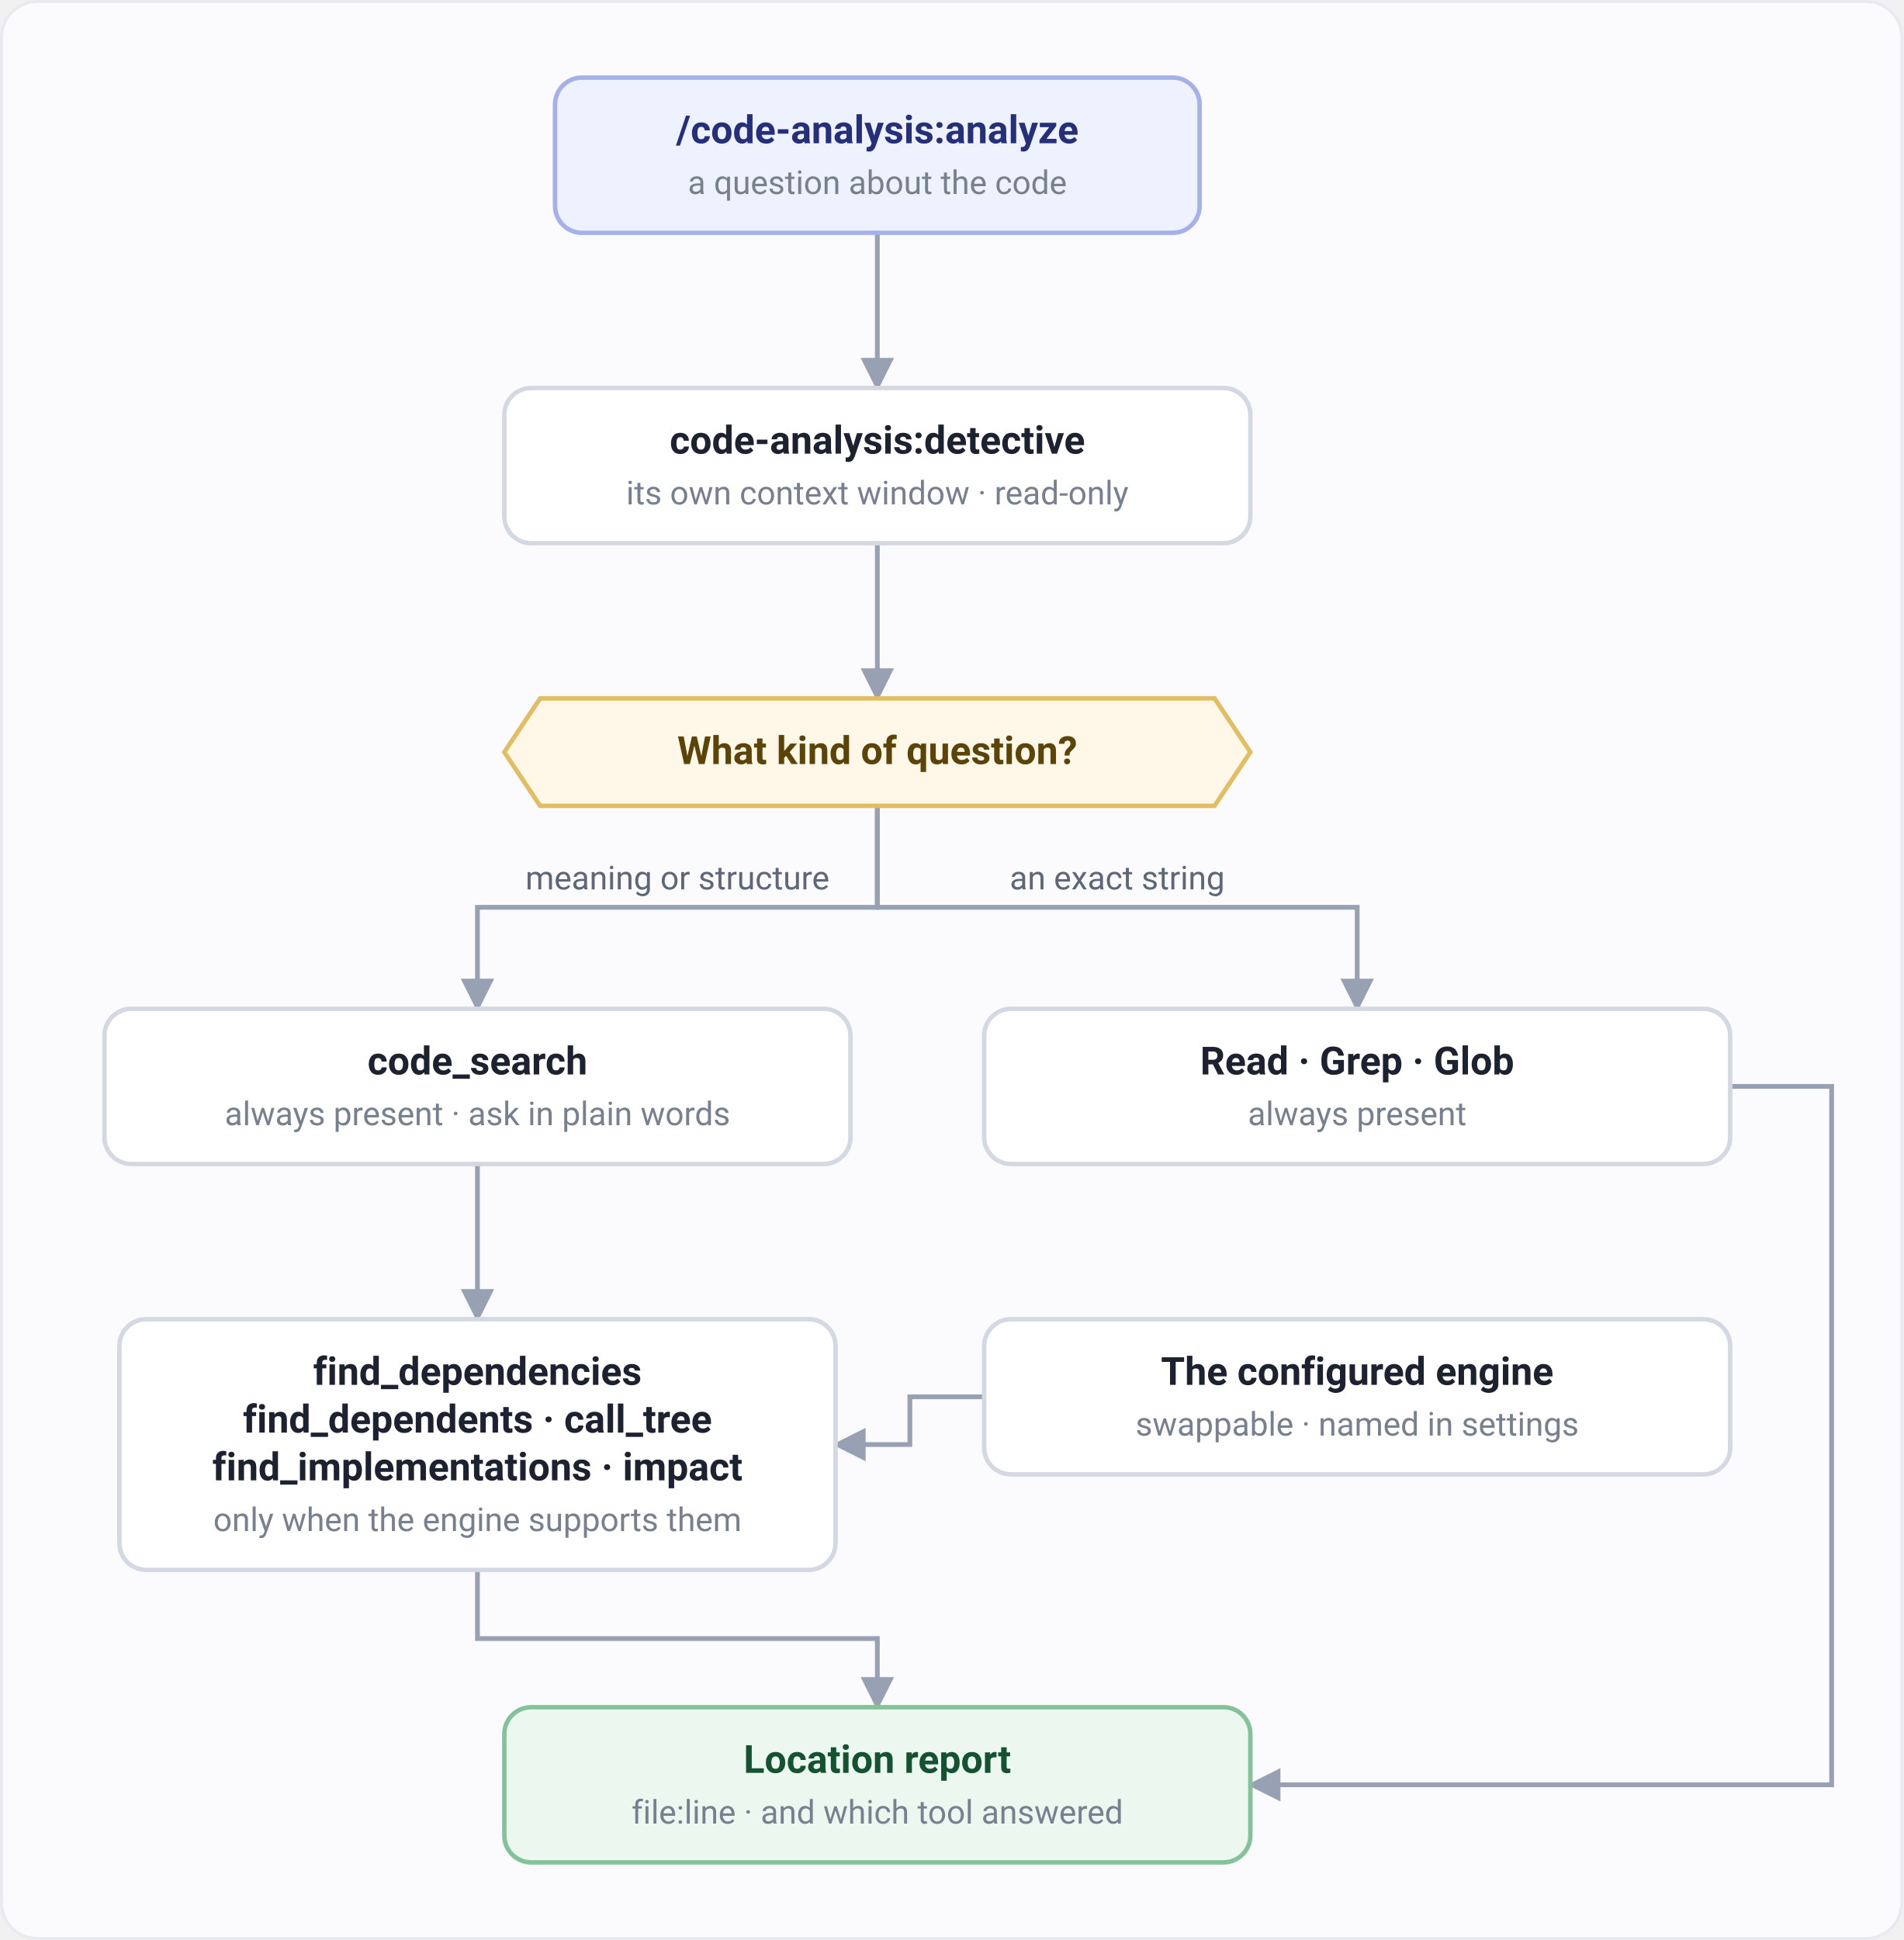
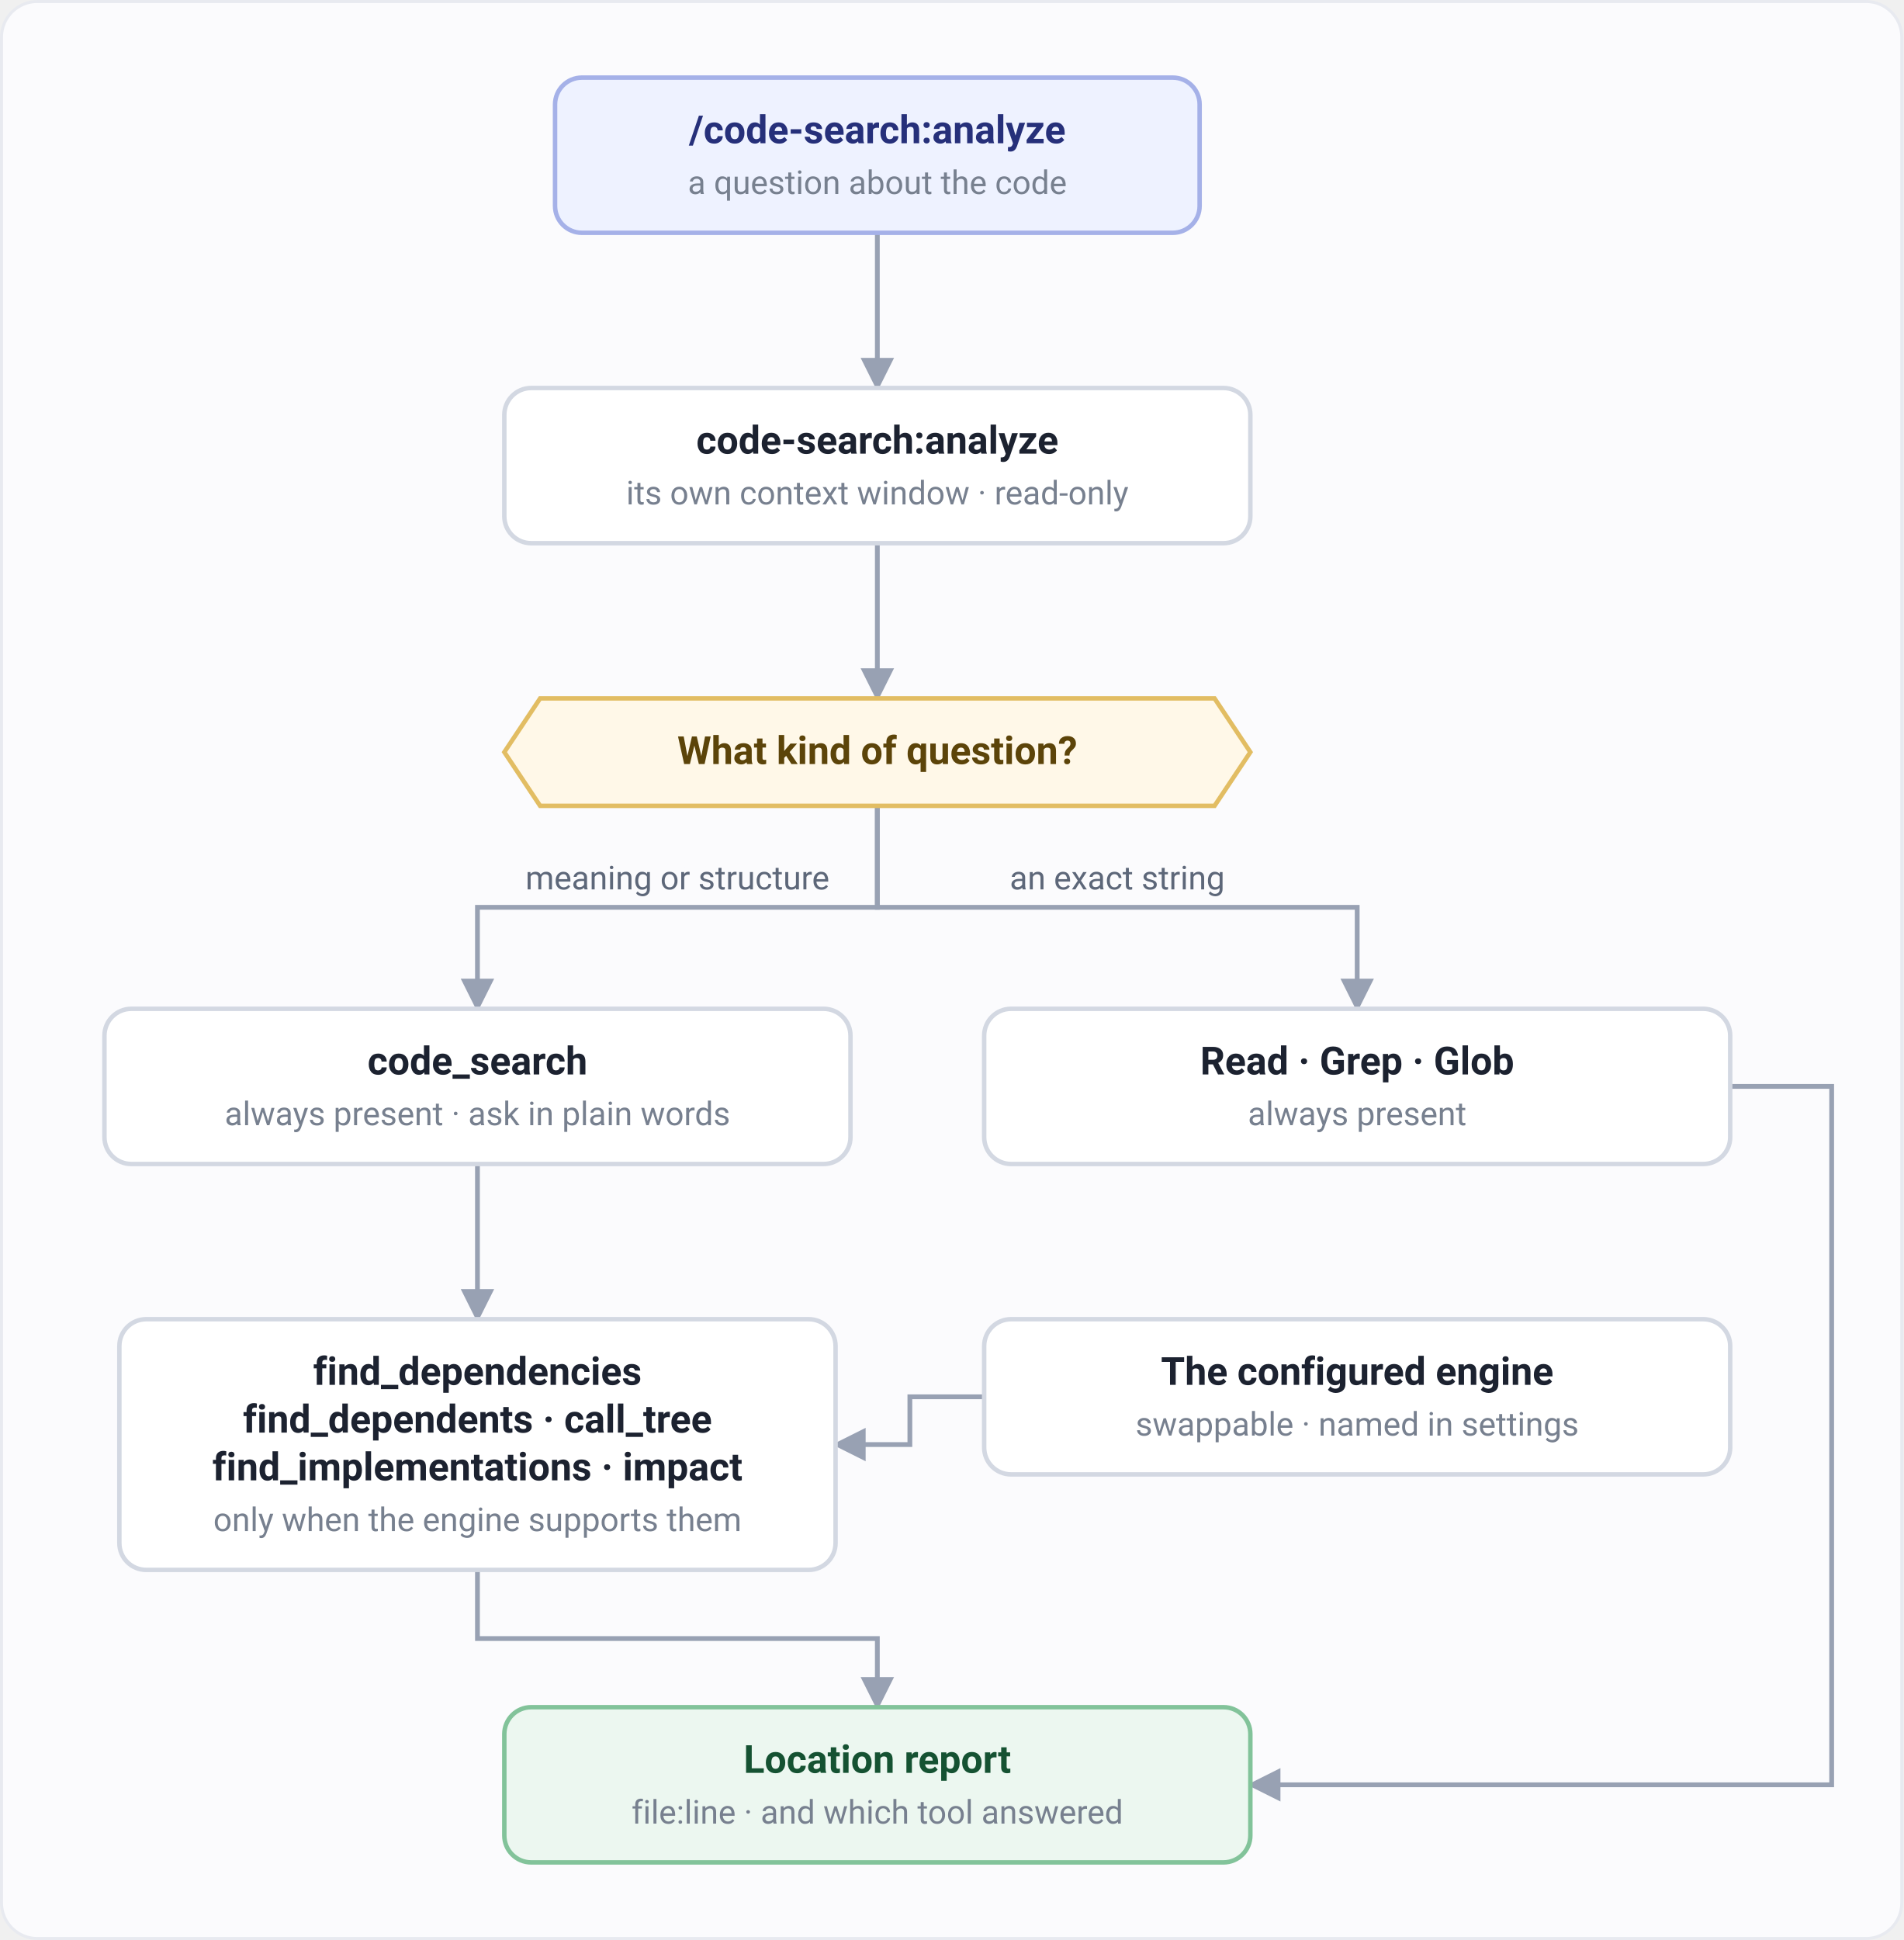
- <svg xmlns="http://www.w3.org/2000/svg" viewBox="0 0 637.8 650" width="637.8" height="650" role="img" aria-label="How /code-analysis:analyze routes a question, and why a structural tool is sometimes absent">
+ <svg xmlns="http://www.w3.org/2000/svg" viewBox="0 0 637.8 650" width="637.8" height="650" role="img" aria-label="How /code-search:analyze routes a question, and why a structural tool is sometimes absent">
  <defs>
    <marker id="arw" viewBox="0 0 10 10" refX="9" refY="5" markerWidth="7" markerHeight="7" orient="auto-start-reverse">
      <path d="M 0 0 L 10 5 L 0 10 z" fill="#98a1b3" />
    </marker>
  </defs>
  <rect x="0.5" y="0.5" width="636.8" height="649" rx="12" fill="#fbfbfd" stroke="#e8eaf0" />
  <path d="M 294 78 L 294 130" fill="none" stroke="#98a1b3" stroke-width="1.6" marker-end="url(#arw)" />
  <path d="M 294 182 L 294 234" fill="none" stroke="#98a1b3" stroke-width="1.6" marker-end="url(#arw)" />
  <path d="M 294 270 L 294 304 L 160 304 L 160 338" fill="none" stroke="#98a1b3" stroke-width="1.6" marker-end="url(#arw)" />
  <text x="227" y="298" font-family="ui-sans-serif, -apple-system, Segoe UI, Roboto, Helvetica, Arial, sans-serif" font-size="11" fill="#5d6779" text-anchor="middle" paint-order="stroke" stroke="#fbfbfd" stroke-width="3.5" stroke-linejoin="round">meaning or structure</text>
  <path d="M 294 270 L 294 304 L 454.8 304 L 454.8 338" fill="none" stroke="#98a1b3" stroke-width="1.6" marker-end="url(#arw)" />
  <text x="374.4" y="298" font-family="ui-sans-serif, -apple-system, Segoe UI, Roboto, Helvetica, Arial, sans-serif" font-size="11" fill="#5d6779" text-anchor="middle" paint-order="stroke" stroke="#fbfbfd" stroke-width="3.5" stroke-linejoin="round">an exact string</text>
  <path d="M 160 390 L 160 442" fill="none" stroke="#98a1b3" stroke-width="1.6" marker-end="url(#arw)" />
  <path d="M 329.8 468 L 304.9 468 L 304.9 484 L 280 484" fill="none" stroke="#98a1b3" stroke-width="1.6" marker-end="url(#arw)" />
  <path d="M 160 526 L 160 549 L 294 549 L 294 572" fill="none" stroke="#98a1b3" stroke-width="1.6" marker-end="url(#arw)" />
  <path d="M 579.8 364 L 613.8 364 L 613.8 598 L 419 598" fill="none" stroke="#98a1b3" stroke-width="1.6" marker-end="url(#arw)" />
  <rect x="186" y="26" width="216" height="52" rx="9" fill="#eef2ff" stroke="#a5b1e8" stroke-width="1.5" />
-   <text x="294" y="48" font-family="ui-sans-serif, -apple-system, Segoe UI, Roboto, Helvetica, Arial, sans-serif" font-size="13" font-weight="600" fill="#26307a" text-anchor="middle">/code-analysis:analyze</text>
+   <text x="294" y="48" font-family="ui-sans-serif, -apple-system, Segoe UI, Roboto, Helvetica, Arial, sans-serif" font-size="13" font-weight="600" fill="#26307a" text-anchor="middle">/code-search:analyze</text>
  <text x="294" y="65" font-family="ui-sans-serif, -apple-system, Segoe UI, Roboto, Helvetica, Arial, sans-serif" font-size="11" fill="#77808f" text-anchor="middle">a question about the code</text>
  <rect x="169" y="130" width="250" height="52" rx="9" fill="#ffffff" stroke="#d3d8e2" stroke-width="1.5" />
-   <text x="294" y="152" font-family="ui-sans-serif, -apple-system, Segoe UI, Roboto, Helvetica, Arial, sans-serif" font-size="13" font-weight="600" fill="#1c2230" text-anchor="middle">code-analysis:detective</text>
+   <text x="294" y="152" font-family="ui-sans-serif, -apple-system, Segoe UI, Roboto, Helvetica, Arial, sans-serif" font-size="13" font-weight="600" fill="#1c2230" text-anchor="middle">code-search:analyze</text>
  <text x="294" y="169" font-family="ui-sans-serif, -apple-system, Segoe UI, Roboto, Helvetica, Arial, sans-serif" font-size="11" fill="#77808f" text-anchor="middle">its own context window · read-only</text>
  <polygon points="181,234 407,234 419,252 407,270 181,270 169,252" fill="#fff8e8" stroke="#e2bd63" stroke-width="1.5" />
  <text x="294" y="256" font-family="ui-sans-serif, -apple-system, Segoe UI, Roboto, Helvetica, Arial, sans-serif" font-size="13" font-weight="600" fill="#5c4409" text-anchor="middle">What kind of question?</text>
  <rect x="35" y="338" width="250" height="52" rx="9" fill="#ffffff" stroke="#d3d8e2" stroke-width="1.5" />
  <text x="160" y="360" font-family="ui-sans-serif, -apple-system, Segoe UI, Roboto, Helvetica, Arial, sans-serif" font-size="13" font-weight="600" fill="#1c2230" text-anchor="middle">code_search</text>
  <text x="160" y="377" font-family="ui-sans-serif, -apple-system, Segoe UI, Roboto, Helvetica, Arial, sans-serif" font-size="11" fill="#77808f" text-anchor="middle">always present · ask in plain words</text>
  <rect x="329.8" y="338" width="250" height="52" rx="9" fill="#ffffff" stroke="#d3d8e2" stroke-width="1.5" />
  <text x="454.8" y="360" font-family="ui-sans-serif, -apple-system, Segoe UI, Roboto, Helvetica, Arial, sans-serif" font-size="13" font-weight="600" fill="#1c2230" text-anchor="middle">Read · Grep · Glob</text>
  <text x="454.8" y="377" font-family="ui-sans-serif, -apple-system, Segoe UI, Roboto, Helvetica, Arial, sans-serif" font-size="11" fill="#77808f" text-anchor="middle">always present</text>
  <rect x="40" y="442" width="240" height="84" rx="9" fill="#ffffff" stroke="#d3d8e2" stroke-width="1.5" />
  <text x="160" y="464" font-family="ui-sans-serif, -apple-system, Segoe UI, Roboto, Helvetica, Arial, sans-serif" font-size="13" font-weight="600" fill="#1c2230" text-anchor="middle">find_dependencies</text>
  <text x="160" y="480" font-family="ui-sans-serif, -apple-system, Segoe UI, Roboto, Helvetica, Arial, sans-serif" font-size="13" font-weight="600" fill="#1c2230" text-anchor="middle">find_dependents · call_tree</text>
  <text x="160" y="496" font-family="ui-sans-serif, -apple-system, Segoe UI, Roboto, Helvetica, Arial, sans-serif" font-size="13" font-weight="600" fill="#1c2230" text-anchor="middle">find_implementations · impact</text>
  <text x="160" y="513" font-family="ui-sans-serif, -apple-system, Segoe UI, Roboto, Helvetica, Arial, sans-serif" font-size="11" fill="#77808f" text-anchor="middle">only when the engine supports them</text>
  <rect x="329.8" y="442" width="250" height="52" rx="9" fill="#ffffff" stroke="#d3d8e2" stroke-width="1.5" />
  <text x="454.8" y="464" font-family="ui-sans-serif, -apple-system, Segoe UI, Roboto, Helvetica, Arial, sans-serif" font-size="13" font-weight="600" fill="#1c2230" text-anchor="middle">The configured engine</text>
  <text x="454.8" y="481" font-family="ui-sans-serif, -apple-system, Segoe UI, Roboto, Helvetica, Arial, sans-serif" font-size="11" fill="#77808f" text-anchor="middle">swappable · named in settings</text>
  <rect x="169" y="572" width="250" height="52" rx="9" fill="#ecf7f0" stroke="#82c39a" stroke-width="1.5" />
  <text x="294" y="594" font-family="ui-sans-serif, -apple-system, Segoe UI, Roboto, Helvetica, Arial, sans-serif" font-size="13" font-weight="600" fill="#155232" text-anchor="middle">Location report</text>
  <text x="294" y="611" font-family="ui-sans-serif, -apple-system, Segoe UI, Roboto, Helvetica, Arial, sans-serif" font-size="11" fill="#77808f" text-anchor="middle">file:line · and which tool answered</text>
</svg>
